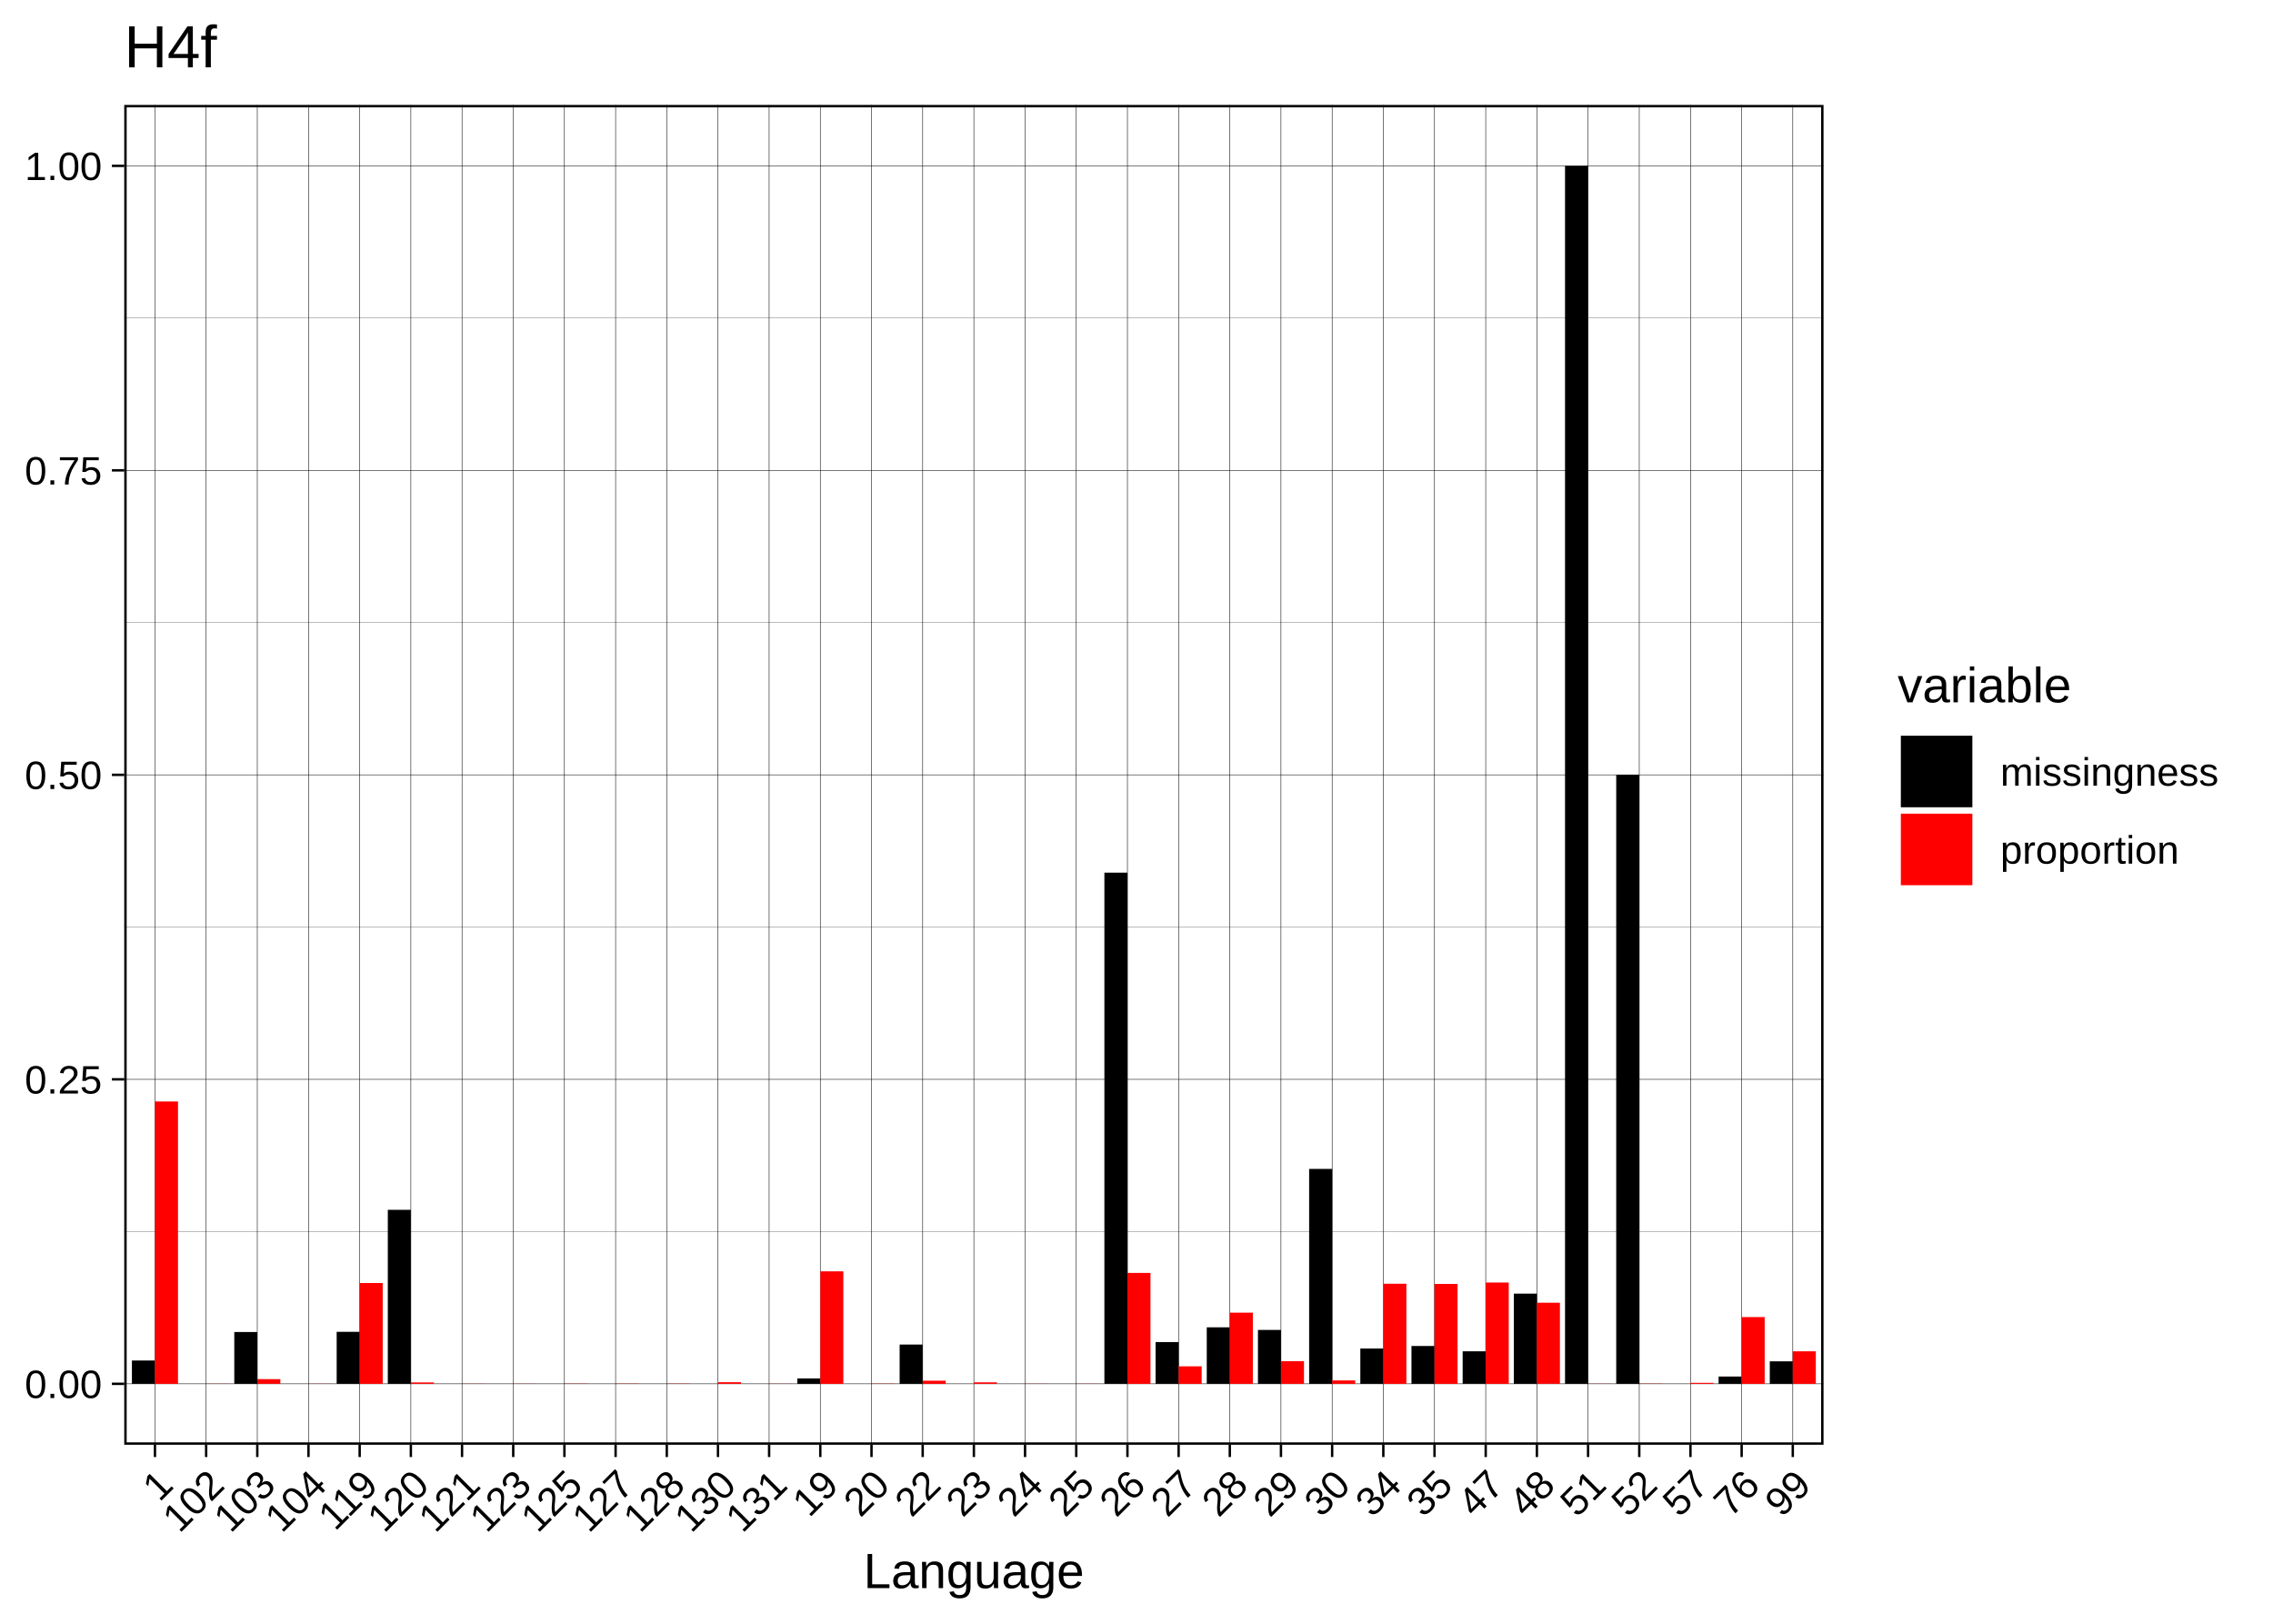
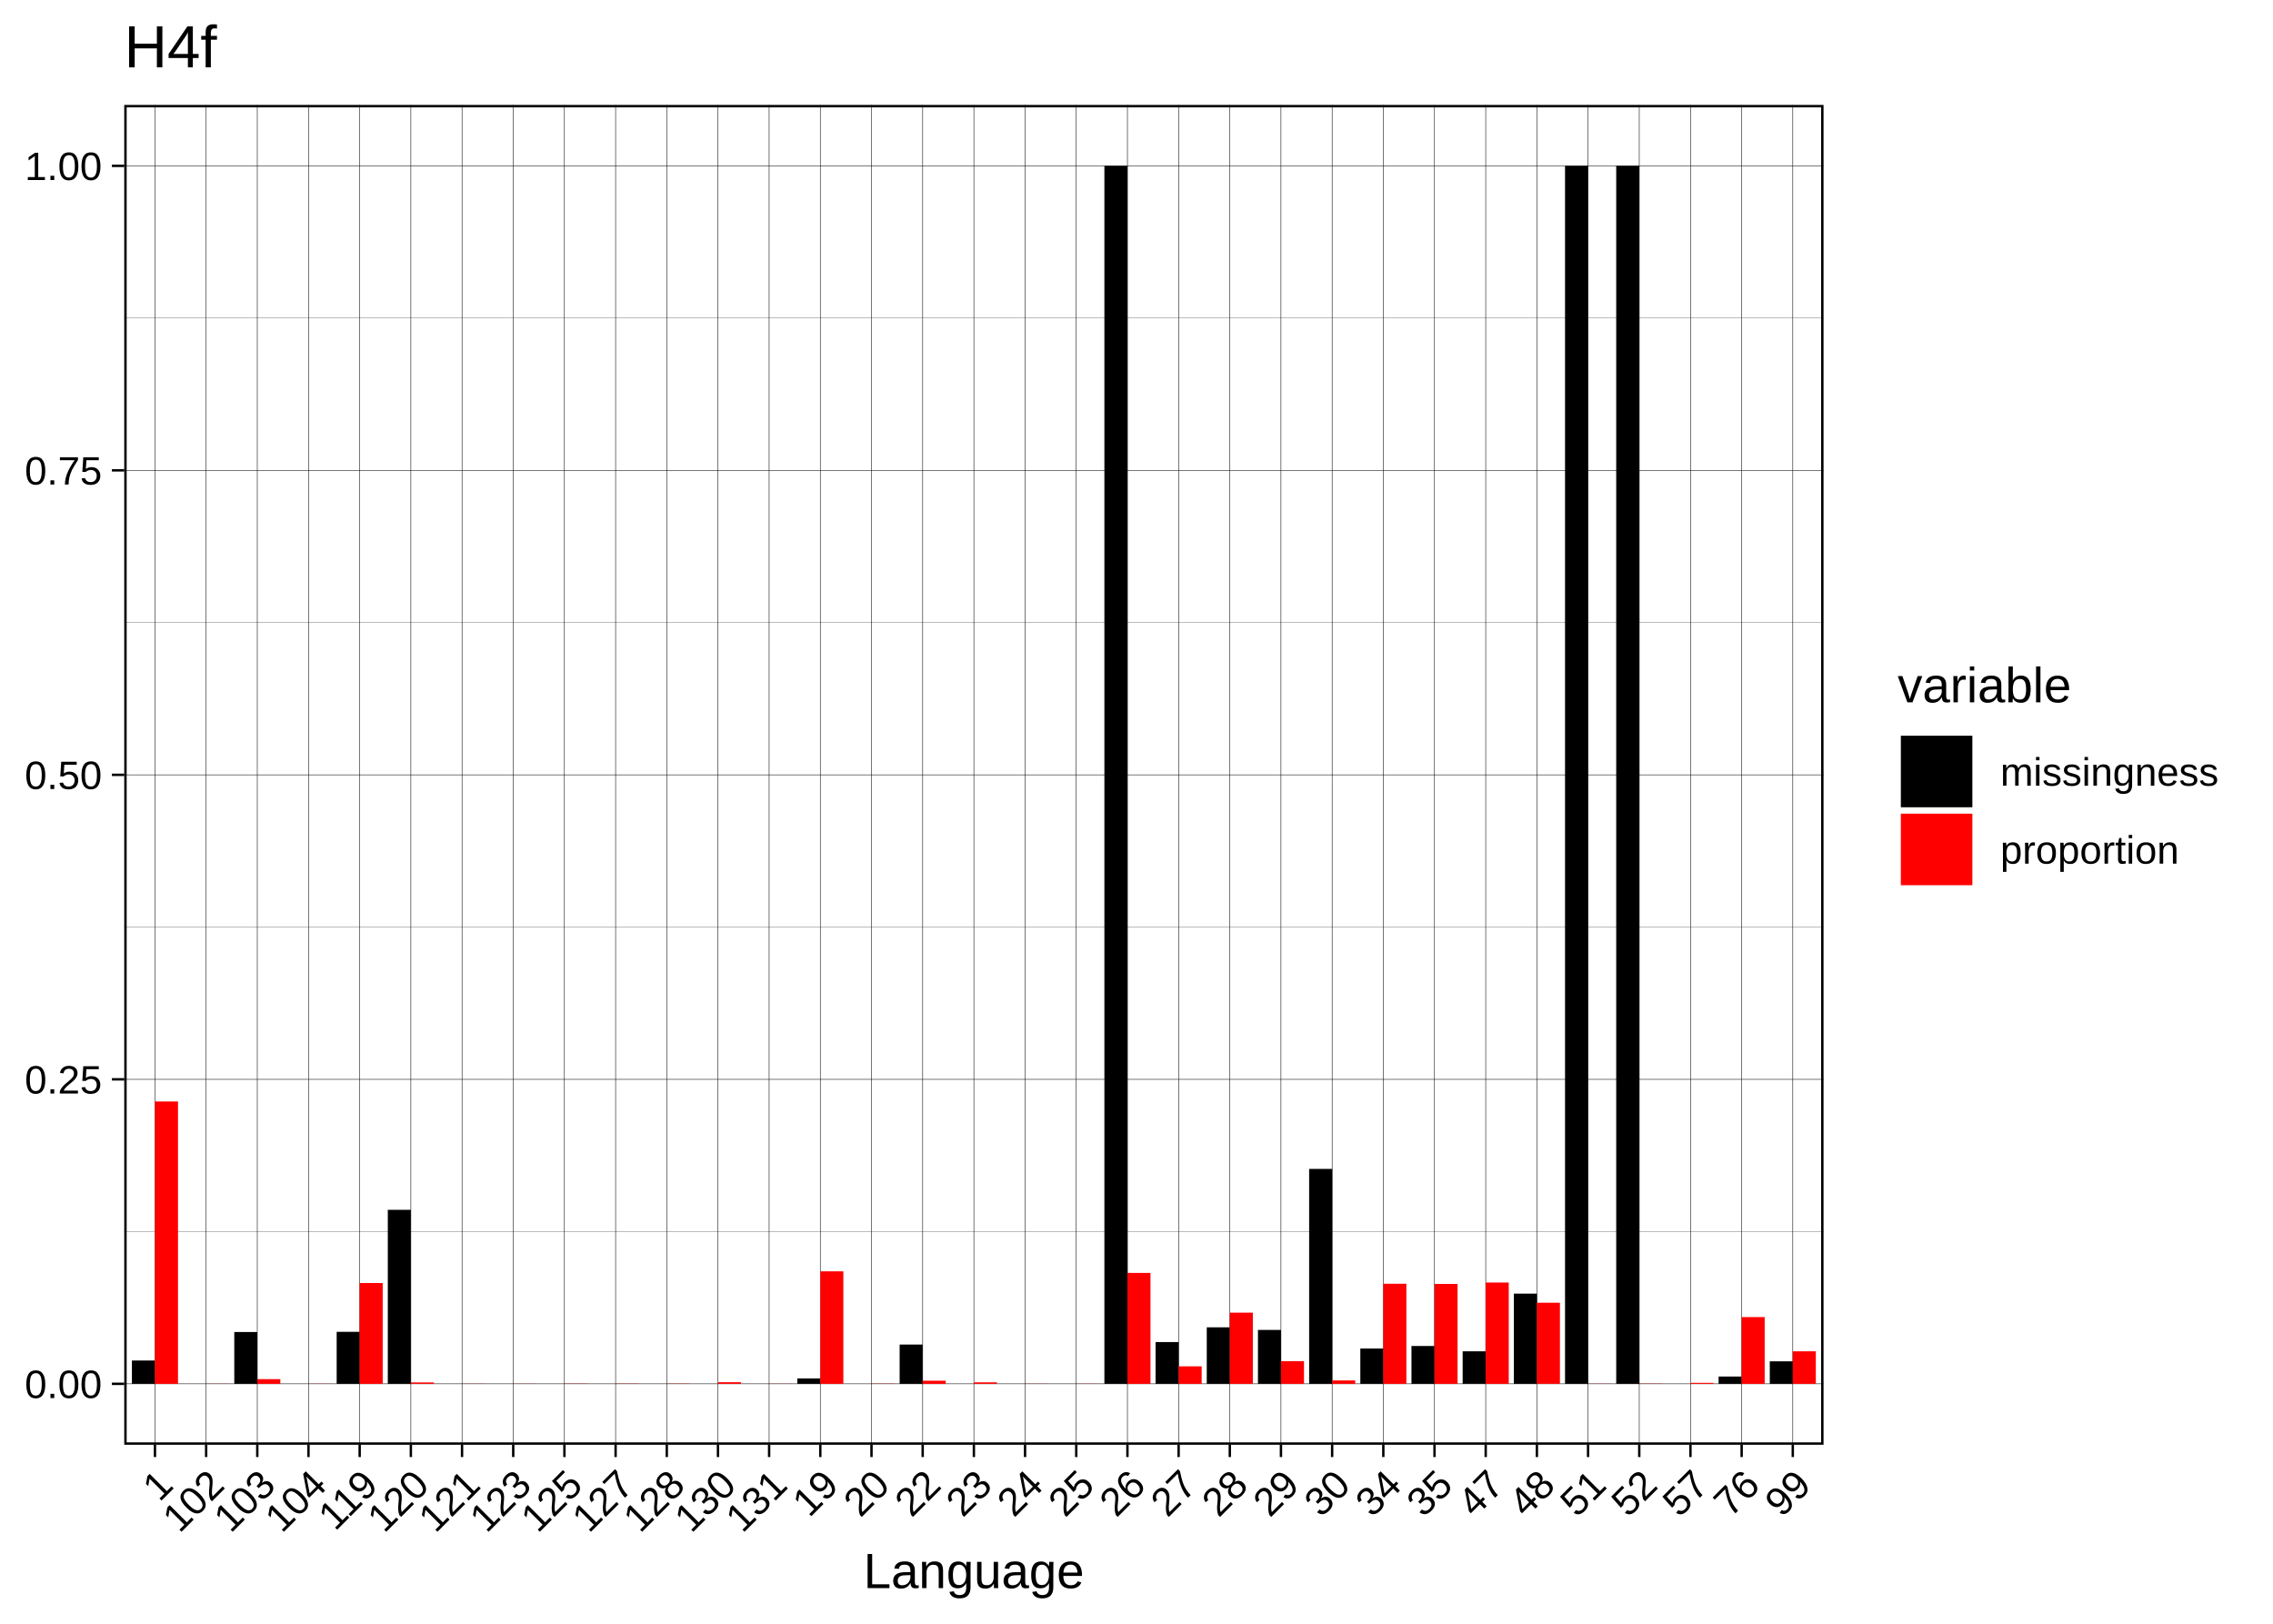
<svg xmlns="http://www.w3.org/2000/svg" class="svglite" width="504.00pt" height="360.00pt" viewBox="0 0 504.00 360.00">
  <defs>
    <style type="text/css">
    .svglite line, .svglite polyline, .svglite polygon, .svglite path, .svglite rect, .svglite circle {
      fill: none;
      stroke: #000000;
      stroke-linecap: round;
      stroke-linejoin: round;
      stroke-miterlimit: 10.00;
    }
    .svglite text {
      white-space: pre;
    }
  </style>
  </defs>
  <rect width="100%" height="100%" style="stroke: none; fill: #FFFFFF;" />
  <defs>
    <clipPath id="cpMC4wMHw1MDQuMDB8MC4wMHwzNjAuMDA=">
      <rect x="0.00" y="0.00" width="504.00" height="360.00" />
    </clipPath>
  </defs>
  <g clip-path="url(#cpMC4wMHw1MDQuMDB8MC4wMHwzNjAuMDA=)">
    <rect x="0" y="0.00" width="504.00" height="360.00" style="stroke-width: 1.07; stroke: #FFFFFF; fill: #FFFFFF;" />
  </g>
  <defs>
    <clipPath id="cpMjcuNTV8NDA0LjMzfDIzLjI3fDMyMC4zMQ==">
      <rect x="27.55" y="23.27" width="376.79" height="297.05" />
    </clipPath>
  </defs>
  <g clip-path="url(#cpMjcuNTV8NDA0LjMzfDIzLjI3fDMyMC4zMQ==)">
    <rect x="27.55" y="23.27" width="376.79" height="297.05" style="stroke-width: 1.07; stroke: none; fill: #FFFFFF;" />
    <polyline points="27.55,273.05 404.33,273.05 " style="stroke-width: 0.053; stroke-linecap: butt;" />
    <polyline points="27.55,205.54 404.33,205.54 " style="stroke-width: 0.053; stroke-linecap: butt;" />
    <polyline points="27.55,138.03 404.33,138.03 " style="stroke-width: 0.053; stroke-linecap: butt;" />
    <polyline points="27.55,70.52 404.33,70.52 " style="stroke-width: 0.053; stroke-linecap: butt;" />
    <polyline points="27.55,306.81 404.33,306.81 " style="stroke-width: 0.11; stroke-linecap: butt;" />
    <polyline points="27.55,239.30 404.33,239.30 " style="stroke-width: 0.11; stroke-linecap: butt;" />
    <polyline points="27.55,171.79 404.33,171.79 " style="stroke-width: 0.11; stroke-linecap: butt;" />
    <polyline points="27.55,104.28 404.33,104.28 " style="stroke-width: 0.11; stroke-linecap: butt;" />
    <polyline points="27.55,36.77 404.33,36.77 " style="stroke-width: 0.11; stroke-linecap: butt;" />
    <polyline points="34.36,320.31 34.36,23.27 " style="stroke-width: 0.11; stroke-linecap: butt;" />
    <polyline points="45.71,320.31 45.71,23.27 " style="stroke-width: 0.11; stroke-linecap: butt;" />
    <polyline points="57.05,320.31 57.05,23.27 " style="stroke-width: 0.11; stroke-linecap: butt;" />
    <polyline points="68.40,320.31 68.40,23.27 " style="stroke-width: 0.11; stroke-linecap: butt;" />
    <polyline points="79.75,320.31 79.75,23.27 " style="stroke-width: 0.11; stroke-linecap: butt;" />
    <polyline points="91.10,320.31 91.10,23.27 " style="stroke-width: 0.11; stroke-linecap: butt;" />
    <polyline points="102.45,320.31 102.45,23.27 " style="stroke-width: 0.11; stroke-linecap: butt;" />
    <polyline points="113.80,320.31 113.80,23.27 " style="stroke-width: 0.11; stroke-linecap: butt;" />
    <polyline points="125.15,320.31 125.15,23.27 " style="stroke-width: 0.11; stroke-linecap: butt;" />
    <polyline points="136.50,320.31 136.50,23.27 " style="stroke-width: 0.11; stroke-linecap: butt;" />
    <polyline points="147.85,320.31 147.85,23.27 " style="stroke-width: 0.11; stroke-linecap: butt;" />
    <polyline points="159.20,320.31 159.20,23.27 " style="stroke-width: 0.11; stroke-linecap: butt;" />
    <polyline points="170.54,320.31 170.54,23.27 " style="stroke-width: 0.11; stroke-linecap: butt;" />
    <polyline points="181.89,320.31 181.89,23.27 " style="stroke-width: 0.11; stroke-linecap: butt;" />
    <polyline points="193.24,320.31 193.24,23.27 " style="stroke-width: 0.11; stroke-linecap: butt;" />
    <polyline points="204.59,320.31 204.59,23.27 " style="stroke-width: 0.11; stroke-linecap: butt;" />
    <polyline points="215.94,320.31 215.94,23.27 " style="stroke-width: 0.11; stroke-linecap: butt;" />
    <polyline points="227.29,320.31 227.29,23.27 " style="stroke-width: 0.11; stroke-linecap: butt;" />
    <polyline points="238.64,320.31 238.64,23.27 " style="stroke-width: 0.11; stroke-linecap: butt;" />
    <polyline points="249.99,320.31 249.99,23.27 " style="stroke-width: 0.11; stroke-linecap: butt;" />
    <polyline points="261.34,320.31 261.34,23.27 " style="stroke-width: 0.11; stroke-linecap: butt;" />
    <polyline points="272.69,320.31 272.69,23.27 " style="stroke-width: 0.11; stroke-linecap: butt;" />
    <polyline points="284.03,320.31 284.03,23.27 " style="stroke-width: 0.11; stroke-linecap: butt;" />
    <polyline points="295.38,320.31 295.38,23.27 " style="stroke-width: 0.11; stroke-linecap: butt;" />
    <polyline points="306.73,320.31 306.73,23.27 " style="stroke-width: 0.11; stroke-linecap: butt;" />
    <polyline points="318.08,320.31 318.08,23.27 " style="stroke-width: 0.11; stroke-linecap: butt;" />
    <polyline points="329.43,320.31 329.43,23.27 " style="stroke-width: 0.11; stroke-linecap: butt;" />
    <polyline points="340.78,320.31 340.78,23.27 " style="stroke-width: 0.11; stroke-linecap: butt;" />
    <polyline points="352.13,320.31 352.13,23.27 " style="stroke-width: 0.11; stroke-linecap: butt;" />
    <polyline points="363.48,320.31 363.48,23.27 " style="stroke-width: 0.11; stroke-linecap: butt;" />
    <polyline points="374.83,320.31 374.83,23.27 " style="stroke-width: 0.11; stroke-linecap: butt;" />
    <polyline points="386.18,320.31 386.18,23.27 " style="stroke-width: 0.11; stroke-linecap: butt;" />
    <polyline points="397.52,320.31 397.52,23.27 " style="stroke-width: 0.11; stroke-linecap: butt;" />
    <rect x="381.07" y="305.19" width="5.11" height="1.62" style="stroke-width: 1.07; stroke: none; stroke-linecap: butt; stroke-linejoin: miter; fill: #000000;" />
    <rect x="392.42" y="301.82" width="5.11" height="4.99" style="stroke-width: 1.07; stroke: none; stroke-linecap: butt; stroke-linejoin: miter; fill: #000000;" />
    <rect x="51.95" y="295.32" width="5.11" height="11.49" style="stroke-width: 1.07; stroke: none; stroke-linecap: butt; stroke-linejoin: miter; fill: #000000;" />
    <rect x="29.25" y="301.64" width="5.11" height="5.17" style="stroke-width: 1.07; stroke: none; stroke-linecap: butt; stroke-linejoin: miter; fill: #000000;" />
    <rect x="176.79" y="305.61" width="5.11" height="1.20" style="stroke-width: 1.07; stroke: none; stroke-linecap: butt; stroke-linejoin: miter; fill: #000000;" />
    <rect x="97.34" y="306.81" width="5.11" height="0.00" style="stroke-width: 1.07; stroke: none; stroke-linecap: butt; stroke-linejoin: miter; fill: #000000;" />
    <rect x="120.04" y="306.81" width="5.11" height="0.00" style="stroke-width: 1.07; stroke: none; stroke-linecap: butt; stroke-linejoin: miter; fill: #000000;" />
    <rect x="210.83" y="306.81" width="5.11" height="0.00" style="stroke-width: 1.07; stroke: none; stroke-linecap: butt; stroke-linejoin: miter; fill: #000000;" />
    <rect x="131.39" y="306.81" width="5.11" height="0.00" style="stroke-width: 1.07; stroke: none; stroke-linecap: butt; stroke-linejoin: miter; fill: #000000;" />
    <rect x="108.69" y="306.81" width="5.11" height="0.00" style="stroke-width: 1.07; stroke: none; stroke-linecap: butt; stroke-linejoin: miter; fill: #000000;" />
-     <rect x="244.88" y="193.48" width="5.11" height="113.33" style="stroke-width: 1.07; stroke: none; stroke-linecap: butt; stroke-linejoin: miter; fill: #000000;" />
-     <rect x="358.37" y="171.79" width="5.11" height="135.02" style="stroke-width: 1.07; stroke: none; stroke-linecap: butt; stroke-linejoin: miter; fill: #000000;" />
+     <rect x="244.88" y="36.77" width="5.11" height="270.04" style="stroke-width: 1.07; stroke: none; stroke-linecap: butt; stroke-linejoin: miter; fill: #000000;" />
+     <rect x="358.37" y="36.77" width="5.11" height="270.04" style="stroke-width: 1.07; stroke: none; stroke-linecap: butt; stroke-linejoin: miter; fill: #000000;" />
    <rect x="347.02" y="36.77" width="5.11" height="270.04" style="stroke-width: 1.07; stroke: none; stroke-linecap: butt; stroke-linejoin: miter; fill: #000000;" />
    <rect x="142.74" y="306.81" width="5.11" height="0.00" style="stroke-width: 1.07; stroke: none; stroke-linecap: butt; stroke-linejoin: miter; fill: #000000;" />
    <rect x="369.72" y="306.81" width="5.11" height="0.00" style="stroke-width: 1.07; stroke: none; stroke-linecap: butt; stroke-linejoin: miter; fill: #000000;" />
    <rect x="63.30" y="306.81" width="5.11" height="0.00" style="stroke-width: 1.07; stroke: none; stroke-linecap: butt; stroke-linejoin: miter; fill: #000000;" />
    <rect x="199.48" y="298.10" width="5.11" height="8.71" style="stroke-width: 1.07; stroke: none; stroke-linecap: butt; stroke-linejoin: miter; fill: #000000;" />
    <rect x="154.09" y="306.81" width="5.11" height="0.00" style="stroke-width: 1.07; stroke: none; stroke-linecap: butt; stroke-linejoin: miter; fill: #000000;" />
    <rect x="165.44" y="306.81" width="5.11" height="0.00" style="stroke-width: 1.07; stroke: none; stroke-linecap: butt; stroke-linejoin: miter; fill: #000000;" />
    <rect x="233.53" y="306.81" width="5.11" height="0.00" style="stroke-width: 1.07; stroke: none; stroke-linecap: butt; stroke-linejoin: miter; fill: #000000;" />
    <rect x="222.18" y="306.81" width="5.11" height="0.00" style="stroke-width: 1.07; stroke: none; stroke-linecap: butt; stroke-linejoin: miter; fill: #000000;" />
    <rect x="188.14" y="306.81" width="5.11" height="0.00" style="stroke-width: 1.07; stroke: none; stroke-linecap: butt; stroke-linejoin: miter; fill: #000000;" />
    <rect x="40.60" y="306.81" width="5.11" height="0.00" style="stroke-width: 1.07; stroke: none; stroke-linecap: butt; stroke-linejoin: miter; fill: #000000;" />
    <rect x="85.99" y="268.23" width="5.11" height="38.58" style="stroke-width: 1.07; stroke: none; stroke-linecap: butt; stroke-linejoin: miter; fill: #000000;" />
    <rect x="74.65" y="295.28" width="5.11" height="11.53" style="stroke-width: 1.07; stroke: none; stroke-linecap: butt; stroke-linejoin: miter; fill: #000000;" />
    <rect x="324.32" y="299.60" width="5.11" height="7.20" style="stroke-width: 1.07; stroke: none; stroke-linecap: butt; stroke-linejoin: miter; fill: #000000;" />
    <rect x="256.23" y="297.55" width="5.11" height="9.26" style="stroke-width: 1.07; stroke: none; stroke-linecap: butt; stroke-linejoin: miter; fill: #000000;" />
    <rect x="335.67" y="286.81" width="5.11" height="20.00" style="stroke-width: 1.07; stroke: none; stroke-linecap: butt; stroke-linejoin: miter; fill: #000000;" />
    <rect x="267.58" y="294.28" width="5.11" height="12.53" style="stroke-width: 1.07; stroke: none; stroke-linecap: butt; stroke-linejoin: miter; fill: #000000;" />
    <rect x="278.93" y="294.86" width="5.11" height="11.95" style="stroke-width: 1.07; stroke: none; stroke-linecap: butt; stroke-linejoin: miter; fill: #000000;" />
    <rect x="290.28" y="259.16" width="5.11" height="47.65" style="stroke-width: 1.07; stroke: none; stroke-linecap: butt; stroke-linejoin: miter; fill: #000000;" />
    <rect x="301.63" y="298.98" width="5.11" height="7.83" style="stroke-width: 1.07; stroke: none; stroke-linecap: butt; stroke-linejoin: miter; fill: #000000;" />
    <rect x="312.97" y="298.42" width="5.11" height="8.39" style="stroke-width: 1.07; stroke: none; stroke-linecap: butt; stroke-linejoin: miter; fill: #000000;" />
    <rect x="386.18" y="292.01" width="5.11" height="14.80" style="stroke-width: 1.07; stroke: none; stroke-linecap: butt; stroke-linejoin: miter; fill: #FF0000;" />
    <rect x="397.52" y="299.60" width="5.11" height="7.21" style="stroke-width: 1.07; stroke: none; stroke-linecap: butt; stroke-linejoin: miter; fill: #FF0000;" />
    <rect x="57.05" y="305.77" width="5.11" height="1.04" style="stroke-width: 1.07; stroke: none; stroke-linecap: butt; stroke-linejoin: miter; fill: #FF0000;" />
    <rect x="34.36" y="244.21" width="5.11" height="62.60" style="stroke-width: 1.07; stroke: none; stroke-linecap: butt; stroke-linejoin: miter; fill: #FF0000;" />
    <rect x="181.89" y="281.87" width="5.11" height="24.94" style="stroke-width: 1.07; stroke: none; stroke-linecap: butt; stroke-linejoin: miter; fill: #FF0000;" />
    <rect x="102.45" y="306.79" width="5.11" height="0.022" style="stroke-width: 1.07; stroke: none; stroke-linecap: butt; stroke-linejoin: miter; fill: #FF0000;" />
    <rect x="125.15" y="306.77" width="5.11" height="0.044" style="stroke-width: 1.07; stroke: none; stroke-linecap: butt; stroke-linejoin: miter; fill: #FF0000;" />
    <rect x="215.94" y="306.48" width="5.11" height="0.33" style="stroke-width: 1.07; stroke: none; stroke-linecap: butt; stroke-linejoin: miter; fill: #FF0000;" />
    <rect x="136.50" y="306.77" width="5.11" height="0.044" style="stroke-width: 1.07; stroke: none; stroke-linecap: butt; stroke-linejoin: miter; fill: #FF0000;" />
    <rect x="113.80" y="306.79" width="5.11" height="0.022" style="stroke-width: 1.07; stroke: none; stroke-linecap: butt; stroke-linejoin: miter; fill: #FF0000;" />
    <rect x="249.99" y="282.22" width="5.11" height="24.59" style="stroke-width: 1.07; stroke: none; stroke-linecap: butt; stroke-linejoin: miter; fill: #FF0000;" />
    <rect x="363.48" y="306.77" width="5.11" height="0.044" style="stroke-width: 1.07; stroke: none; stroke-linecap: butt; stroke-linejoin: miter; fill: #FF0000;" />
    <rect x="352.13" y="306.79" width="5.11" height="0.022" style="stroke-width: 1.07; stroke: none; stroke-linecap: butt; stroke-linejoin: miter; fill: #FF0000;" />
    <rect x="147.85" y="306.77" width="5.11" height="0.044" style="stroke-width: 1.07; stroke: none; stroke-linecap: butt; stroke-linejoin: miter; fill: #FF0000;" />
    <rect x="374.83" y="306.59" width="5.11" height="0.22" style="stroke-width: 1.07; stroke: none; stroke-linecap: butt; stroke-linejoin: miter; fill: #FF0000;" />
    <rect x="68.40" y="306.79" width="5.11" height="0.022" style="stroke-width: 1.07; stroke: none; stroke-linecap: butt; stroke-linejoin: miter; fill: #FF0000;" />
    <rect x="204.59" y="306.12" width="5.11" height="0.69" style="stroke-width: 1.07; stroke: none; stroke-linecap: butt; stroke-linejoin: miter; fill: #FF0000;" />
    <rect x="159.20" y="306.45" width="5.11" height="0.36" style="stroke-width: 1.07; stroke: none; stroke-linecap: butt; stroke-linejoin: miter; fill: #FF0000;" />
    <rect x="170.54" y="306.79" width="5.11" height="0.022" style="stroke-width: 1.07; stroke: none; stroke-linecap: butt; stroke-linejoin: miter; fill: #FF0000;" />
    <rect x="238.64" y="306.79" width="5.11" height="0.022" style="stroke-width: 1.07; stroke: none; stroke-linecap: butt; stroke-linejoin: miter; fill: #FF0000;" />
    <rect x="227.29" y="306.79" width="5.11" height="0.022" style="stroke-width: 1.07; stroke: none; stroke-linecap: butt; stroke-linejoin: miter; fill: #FF0000;" />
    <rect x="193.24" y="306.77" width="5.11" height="0.044" style="stroke-width: 1.07; stroke: none; stroke-linecap: butt; stroke-linejoin: miter; fill: #FF0000;" />
    <rect x="45.71" y="306.79" width="5.11" height="0.022" style="stroke-width: 1.07; stroke: none; stroke-linecap: butt; stroke-linejoin: miter; fill: #FF0000;" />
    <rect x="91.10" y="306.50" width="5.11" height="0.31" style="stroke-width: 1.07; stroke: none; stroke-linecap: butt; stroke-linejoin: miter; fill: #FF0000;" />
    <rect x="79.75" y="284.46" width="5.11" height="22.35" style="stroke-width: 1.07; stroke: none; stroke-linecap: butt; stroke-linejoin: miter; fill: #FF0000;" />
    <rect x="329.43" y="284.35" width="5.11" height="22.46" style="stroke-width: 1.07; stroke: none; stroke-linecap: butt; stroke-linejoin: miter; fill: #FF0000;" />
    <rect x="261.34" y="302.93" width="5.11" height="3.88" style="stroke-width: 1.07; stroke: none; stroke-linecap: butt; stroke-linejoin: miter; fill: #FF0000;" />
    <rect x="340.78" y="288.83" width="5.11" height="17.97" style="stroke-width: 1.07; stroke: none; stroke-linecap: butt; stroke-linejoin: miter; fill: #FF0000;" />
    <rect x="272.69" y="291.03" width="5.11" height="15.78" style="stroke-width: 1.07; stroke: none; stroke-linecap: butt; stroke-linejoin: miter; fill: #FF0000;" />
    <rect x="284.03" y="301.79" width="5.11" height="5.02" style="stroke-width: 1.07; stroke: none; stroke-linecap: butt; stroke-linejoin: miter; fill: #FF0000;" />
    <rect x="295.38" y="306.06" width="5.11" height="0.75" style="stroke-width: 1.07; stroke: none; stroke-linecap: butt; stroke-linejoin: miter; fill: #FF0000;" />
    <rect x="306.73" y="284.62" width="5.11" height="22.19" style="stroke-width: 1.07; stroke: none; stroke-linecap: butt; stroke-linejoin: miter; fill: #FF0000;" />
    <rect x="318.08" y="284.66" width="5.11" height="22.15" style="stroke-width: 1.07; stroke: none; stroke-linecap: butt; stroke-linejoin: miter; fill: #FF0000;" />
    <rect x="27.55" y="23.27" width="376.79" height="297.05" style="stroke-width: 1.07;" />
  </g>
  <g clip-path="url(#cpMC4wMHw1MDQuMDB8MC4wMHwzNjAuMDA=)">
    <text x="22.62" y="309.96" text-anchor="end" style="font-size: 8.80px; font-family: &quot;Arial&quot;;" textLength="17.14px" lengthAdjust="spacingAndGlyphs">0.00</text>
    <text x="22.62" y="242.45" text-anchor="end" style="font-size: 8.80px; font-family: &quot;Arial&quot;;" textLength="17.14px" lengthAdjust="spacingAndGlyphs">0.25</text>
    <text x="22.62" y="174.94" text-anchor="end" style="font-size: 8.80px; font-family: &quot;Arial&quot;;" textLength="17.14px" lengthAdjust="spacingAndGlyphs">0.50</text>
    <text x="22.62" y="107.43" text-anchor="end" style="font-size: 8.80px; font-family: &quot;Arial&quot;;" textLength="17.14px" lengthAdjust="spacingAndGlyphs">0.75</text>
    <text x="22.62" y="39.92" text-anchor="end" style="font-size: 8.80px; font-family: &quot;Arial&quot;;" textLength="17.14px" lengthAdjust="spacingAndGlyphs">1.00</text>
    <polyline points="24.81,306.81 27.55,306.81 " style="stroke-width: 0.53; stroke-linecap: butt;" />
    <polyline points="24.81,239.30 27.55,239.30 " style="stroke-width: 0.53; stroke-linecap: butt;" />
    <polyline points="24.81,171.79 27.55,171.79 " style="stroke-width: 0.53; stroke-linecap: butt;" />
    <polyline points="24.81,104.28 27.55,104.28 " style="stroke-width: 0.53; stroke-linecap: butt;" />
    <polyline points="24.81,36.77 27.55,36.77 " style="stroke-width: 0.53; stroke-linecap: butt;" />
    <polyline points="34.36,323.05 34.36,320.31 " style="stroke-width: 0.53; stroke-linecap: butt;" />
    <polyline points="45.71,323.05 45.71,320.31 " style="stroke-width: 0.53; stroke-linecap: butt;" />
    <polyline points="57.05,323.05 57.05,320.31 " style="stroke-width: 0.53; stroke-linecap: butt;" />
    <polyline points="68.40,323.05 68.40,320.31 " style="stroke-width: 0.53; stroke-linecap: butt;" />
    <polyline points="79.75,323.05 79.75,320.31 " style="stroke-width: 0.53; stroke-linecap: butt;" />
    <polyline points="91.10,323.05 91.10,320.31 " style="stroke-width: 0.53; stroke-linecap: butt;" />
    <polyline points="102.45,323.05 102.45,320.31 " style="stroke-width: 0.53; stroke-linecap: butt;" />
    <polyline points="113.80,323.05 113.80,320.31 " style="stroke-width: 0.53; stroke-linecap: butt;" />
    <polyline points="125.15,323.05 125.15,320.31 " style="stroke-width: 0.53; stroke-linecap: butt;" />
    <polyline points="136.50,323.05 136.50,320.31 " style="stroke-width: 0.53; stroke-linecap: butt;" />
    <polyline points="147.85,323.05 147.85,320.31 " style="stroke-width: 0.53; stroke-linecap: butt;" />
    <polyline points="159.20,323.05 159.20,320.31 " style="stroke-width: 0.53; stroke-linecap: butt;" />
    <polyline points="170.54,323.05 170.54,320.31 " style="stroke-width: 0.53; stroke-linecap: butt;" />
    <polyline points="181.89,323.05 181.89,320.31 " style="stroke-width: 0.53; stroke-linecap: butt;" />
    <polyline points="193.24,323.05 193.24,320.31 " style="stroke-width: 0.53; stroke-linecap: butt;" />
    <polyline points="204.59,323.05 204.59,320.31 " style="stroke-width: 0.53; stroke-linecap: butt;" />
    <polyline points="215.94,323.05 215.94,320.31 " style="stroke-width: 0.53; stroke-linecap: butt;" />
    <polyline points="227.29,323.05 227.29,320.31 " style="stroke-width: 0.53; stroke-linecap: butt;" />
    <polyline points="238.64,323.05 238.64,320.31 " style="stroke-width: 0.53; stroke-linecap: butt;" />
    <polyline points="249.99,323.05 249.99,320.31 " style="stroke-width: 0.53; stroke-linecap: butt;" />
    <polyline points="261.34,323.05 261.34,320.31 " style="stroke-width: 0.53; stroke-linecap: butt;" />
    <polyline points="272.69,323.05 272.69,320.31 " style="stroke-width: 0.53; stroke-linecap: butt;" />
    <polyline points="284.03,323.05 284.03,320.31 " style="stroke-width: 0.53; stroke-linecap: butt;" />
    <polyline points="295.38,323.05 295.38,320.31 " style="stroke-width: 0.53; stroke-linecap: butt;" />
    <polyline points="306.73,323.05 306.73,320.31 " style="stroke-width: 0.53; stroke-linecap: butt;" />
    <polyline points="318.08,323.05 318.08,320.31 " style="stroke-width: 0.53; stroke-linecap: butt;" />
    <polyline points="329.43,323.05 329.43,320.31 " style="stroke-width: 0.53; stroke-linecap: butt;" />
    <polyline points="340.78,323.05 340.78,320.31 " style="stroke-width: 0.53; stroke-linecap: butt;" />
    <polyline points="352.13,323.05 352.13,320.31 " style="stroke-width: 0.53; stroke-linecap: butt;" />
    <polyline points="363.48,323.05 363.48,320.31 " style="stroke-width: 0.53; stroke-linecap: butt;" />
    <polyline points="374.83,323.05 374.83,320.31 " style="stroke-width: 0.53; stroke-linecap: butt;" />
    <polyline points="386.18,323.05 386.18,320.31 " style="stroke-width: 0.53; stroke-linecap: butt;" />
    <polyline points="397.52,323.05 397.52,320.31 " style="stroke-width: 0.53; stroke-linecap: butt;" />
    <text transform="translate(38.81,329.70) rotate(-45)" text-anchor="end" style="font-size: 8.80px; font-family: &quot;Arial&quot;;" textLength="4.90px" lengthAdjust="spacingAndGlyphs">1</text>
    <text transform="translate(50.16,329.70) rotate(-45)" text-anchor="end" style="font-size: 8.80px; font-family: &quot;Arial&quot;;" textLength="14.69px" lengthAdjust="spacingAndGlyphs">102</text>
    <text transform="translate(61.51,329.70) rotate(-45)" text-anchor="end" style="font-size: 8.80px; font-family: &quot;Arial&quot;;" textLength="14.69px" lengthAdjust="spacingAndGlyphs">103</text>
    <text transform="translate(72.86,329.70) rotate(-45)" text-anchor="end" style="font-size: 8.80px; font-family: &quot;Arial&quot;;" textLength="14.69px" lengthAdjust="spacingAndGlyphs">104</text>
    <text transform="translate(84.21,329.70) rotate(-45)" text-anchor="end" style="font-size: 8.80px; font-family: &quot;Arial&quot;;" textLength="14.03px" lengthAdjust="spacingAndGlyphs">119</text>
    <text transform="translate(95.56,329.70) rotate(-45)" text-anchor="end" style="font-size: 8.80px; font-family: &quot;Arial&quot;;" textLength="14.69px" lengthAdjust="spacingAndGlyphs">120</text>
    <text transform="translate(106.91,329.70) rotate(-45)" text-anchor="end" style="font-size: 8.80px; font-family: &quot;Arial&quot;;" textLength="14.69px" lengthAdjust="spacingAndGlyphs">121</text>
    <text transform="translate(118.25,329.70) rotate(-45)" text-anchor="end" style="font-size: 8.80px; font-family: &quot;Arial&quot;;" textLength="14.69px" lengthAdjust="spacingAndGlyphs">123</text>
    <text transform="translate(129.60,329.70) rotate(-45)" text-anchor="end" style="font-size: 8.80px; font-family: &quot;Arial&quot;;" textLength="14.69px" lengthAdjust="spacingAndGlyphs">125</text>
    <text transform="translate(140.95,329.70) rotate(-45)" text-anchor="end" style="font-size: 8.80px; font-family: &quot;Arial&quot;;" textLength="14.69px" lengthAdjust="spacingAndGlyphs">127</text>
    <text transform="translate(152.30,329.70) rotate(-45)" text-anchor="end" style="font-size: 8.80px; font-family: &quot;Arial&quot;;" textLength="14.69px" lengthAdjust="spacingAndGlyphs">128</text>
    <text transform="translate(163.65,329.70) rotate(-45)" text-anchor="end" style="font-size: 8.80px; font-family: &quot;Arial&quot;;" textLength="14.69px" lengthAdjust="spacingAndGlyphs">130</text>
    <text transform="translate(175.00,329.70) rotate(-45)" text-anchor="end" style="font-size: 8.80px; font-family: &quot;Arial&quot;;" textLength="14.69px" lengthAdjust="spacingAndGlyphs">131</text>
    <text transform="translate(186.35,329.70) rotate(-45)" text-anchor="end" style="font-size: 8.80px; font-family: &quot;Arial&quot;;" textLength="9.79px" lengthAdjust="spacingAndGlyphs">19</text>
    <text transform="translate(197.70,329.70) rotate(-45)" text-anchor="end" style="font-size: 8.80px; font-family: &quot;Arial&quot;;" textLength="9.79px" lengthAdjust="spacingAndGlyphs">20</text>
    <text transform="translate(209.05,329.70) rotate(-45)" text-anchor="end" style="font-size: 8.80px; font-family: &quot;Arial&quot;;" textLength="9.79px" lengthAdjust="spacingAndGlyphs">22</text>
    <text transform="translate(220.40,329.70) rotate(-45)" text-anchor="end" style="font-size: 8.80px; font-family: &quot;Arial&quot;;" textLength="9.79px" lengthAdjust="spacingAndGlyphs">23</text>
    <text transform="translate(231.74,329.70) rotate(-45)" text-anchor="end" style="font-size: 8.80px; font-family: &quot;Arial&quot;;" textLength="9.79px" lengthAdjust="spacingAndGlyphs">24</text>
    <text transform="translate(243.09,329.70) rotate(-45)" text-anchor="end" style="font-size: 8.80px; font-family: &quot;Arial&quot;;" textLength="9.79px" lengthAdjust="spacingAndGlyphs">25</text>
    <text transform="translate(254.44,329.70) rotate(-45)" text-anchor="end" style="font-size: 8.80px; font-family: &quot;Arial&quot;;" textLength="9.79px" lengthAdjust="spacingAndGlyphs">26</text>
    <text transform="translate(265.79,329.70) rotate(-45)" text-anchor="end" style="font-size: 8.80px; font-family: &quot;Arial&quot;;" textLength="9.79px" lengthAdjust="spacingAndGlyphs">27</text>
    <text transform="translate(277.14,329.70) rotate(-45)" text-anchor="end" style="font-size: 8.80px; font-family: &quot;Arial&quot;;" textLength="9.79px" lengthAdjust="spacingAndGlyphs">28</text>
    <text transform="translate(288.49,329.70) rotate(-45)" text-anchor="end" style="font-size: 8.80px; font-family: &quot;Arial&quot;;" textLength="9.79px" lengthAdjust="spacingAndGlyphs">29</text>
    <text transform="translate(299.84,329.70) rotate(-45)" text-anchor="end" style="font-size: 8.80px; font-family: &quot;Arial&quot;;" textLength="9.79px" lengthAdjust="spacingAndGlyphs">30</text>
    <text transform="translate(311.19,329.70) rotate(-45)" text-anchor="end" style="font-size: 8.80px; font-family: &quot;Arial&quot;;" textLength="9.79px" lengthAdjust="spacingAndGlyphs">34</text>
    <text transform="translate(322.54,329.70) rotate(-45)" text-anchor="end" style="font-size: 8.80px; font-family: &quot;Arial&quot;;" textLength="9.79px" lengthAdjust="spacingAndGlyphs">35</text>
    <text transform="translate(333.89,329.70) rotate(-45)" text-anchor="end" style="font-size: 8.80px; font-family: &quot;Arial&quot;;" textLength="9.79px" lengthAdjust="spacingAndGlyphs">47</text>
    <text transform="translate(345.23,329.70) rotate(-45)" text-anchor="end" style="font-size: 8.80px; font-family: &quot;Arial&quot;;" textLength="9.79px" lengthAdjust="spacingAndGlyphs">48</text>
    <text transform="translate(356.58,329.70) rotate(-45)" text-anchor="end" style="font-size: 8.80px; font-family: &quot;Arial&quot;;" textLength="9.79px" lengthAdjust="spacingAndGlyphs">51</text>
    <text transform="translate(367.93,329.70) rotate(-45)" text-anchor="end" style="font-size: 8.80px; font-family: &quot;Arial&quot;;" textLength="9.79px" lengthAdjust="spacingAndGlyphs">52</text>
    <text transform="translate(379.28,329.70) rotate(-45)" text-anchor="end" style="font-size: 8.80px; font-family: &quot;Arial&quot;;" textLength="9.79px" lengthAdjust="spacingAndGlyphs">57</text>
    <text transform="translate(390.63,329.70) rotate(-45)" text-anchor="end" style="font-size: 8.80px; font-family: &quot;Arial&quot;;" textLength="9.79px" lengthAdjust="spacingAndGlyphs">76</text>
    <text transform="translate(401.98,329.70) rotate(-45)" text-anchor="end" style="font-size: 8.80px; font-family: &quot;Arial&quot;;" textLength="9.79px" lengthAdjust="spacingAndGlyphs">99</text>
    <text x="215.94" y="352.10" text-anchor="middle" style="font-size: 11.00px; font-family: &quot;Arial&quot;;" textLength="48.96px" lengthAdjust="spacingAndGlyphs">Language</text>
    <rect x="415.29" y="141.13" width="83.23" height="61.32" style="stroke-width: 1.07; stroke: none; fill: #FFFFFF;" />
    <text x="420.77" y="155.71" style="font-size: 11.00px; font-family: &quot;Arial&quot;;" textLength="38.53px" lengthAdjust="spacingAndGlyphs">variable</text>
    <rect x="420.77" y="162.41" width="17.28" height="17.28" style="stroke-width: 1.07; stroke: none; fill: #FFFFFF;" />
    <rect x="421.48" y="163.12" width="15.86" height="15.86" style="stroke-width: 1.07; stroke: none; stroke-linecap: butt; stroke-linejoin: miter; fill: #000000;" />
    <rect x="420.77" y="179.69" width="17.28" height="17.28" style="stroke-width: 1.07; stroke: none; fill: #FFFFFF;" />
    <rect x="421.48" y="180.40" width="15.86" height="15.86" style="stroke-width: 1.07; stroke: none; stroke-linecap: butt; stroke-linejoin: miter; fill: #FF0000;" />
    <text x="443.53" y="174.20" style="font-size: 8.80px; font-family: &quot;Arial&quot;;" textLength="48.41px" lengthAdjust="spacingAndGlyphs">missingness</text>
    <text x="443.53" y="191.48" style="font-size: 8.80px; font-family: &quot;Arial&quot;;" textLength="39.64px" lengthAdjust="spacingAndGlyphs">proportion</text>
    <text x="27.55" y="14.93" style="font-size: 13.20px; font-family: &quot;Arial&quot;;" textLength="20.53px" lengthAdjust="spacingAndGlyphs">H4f</text>
  </g>
</svg>
